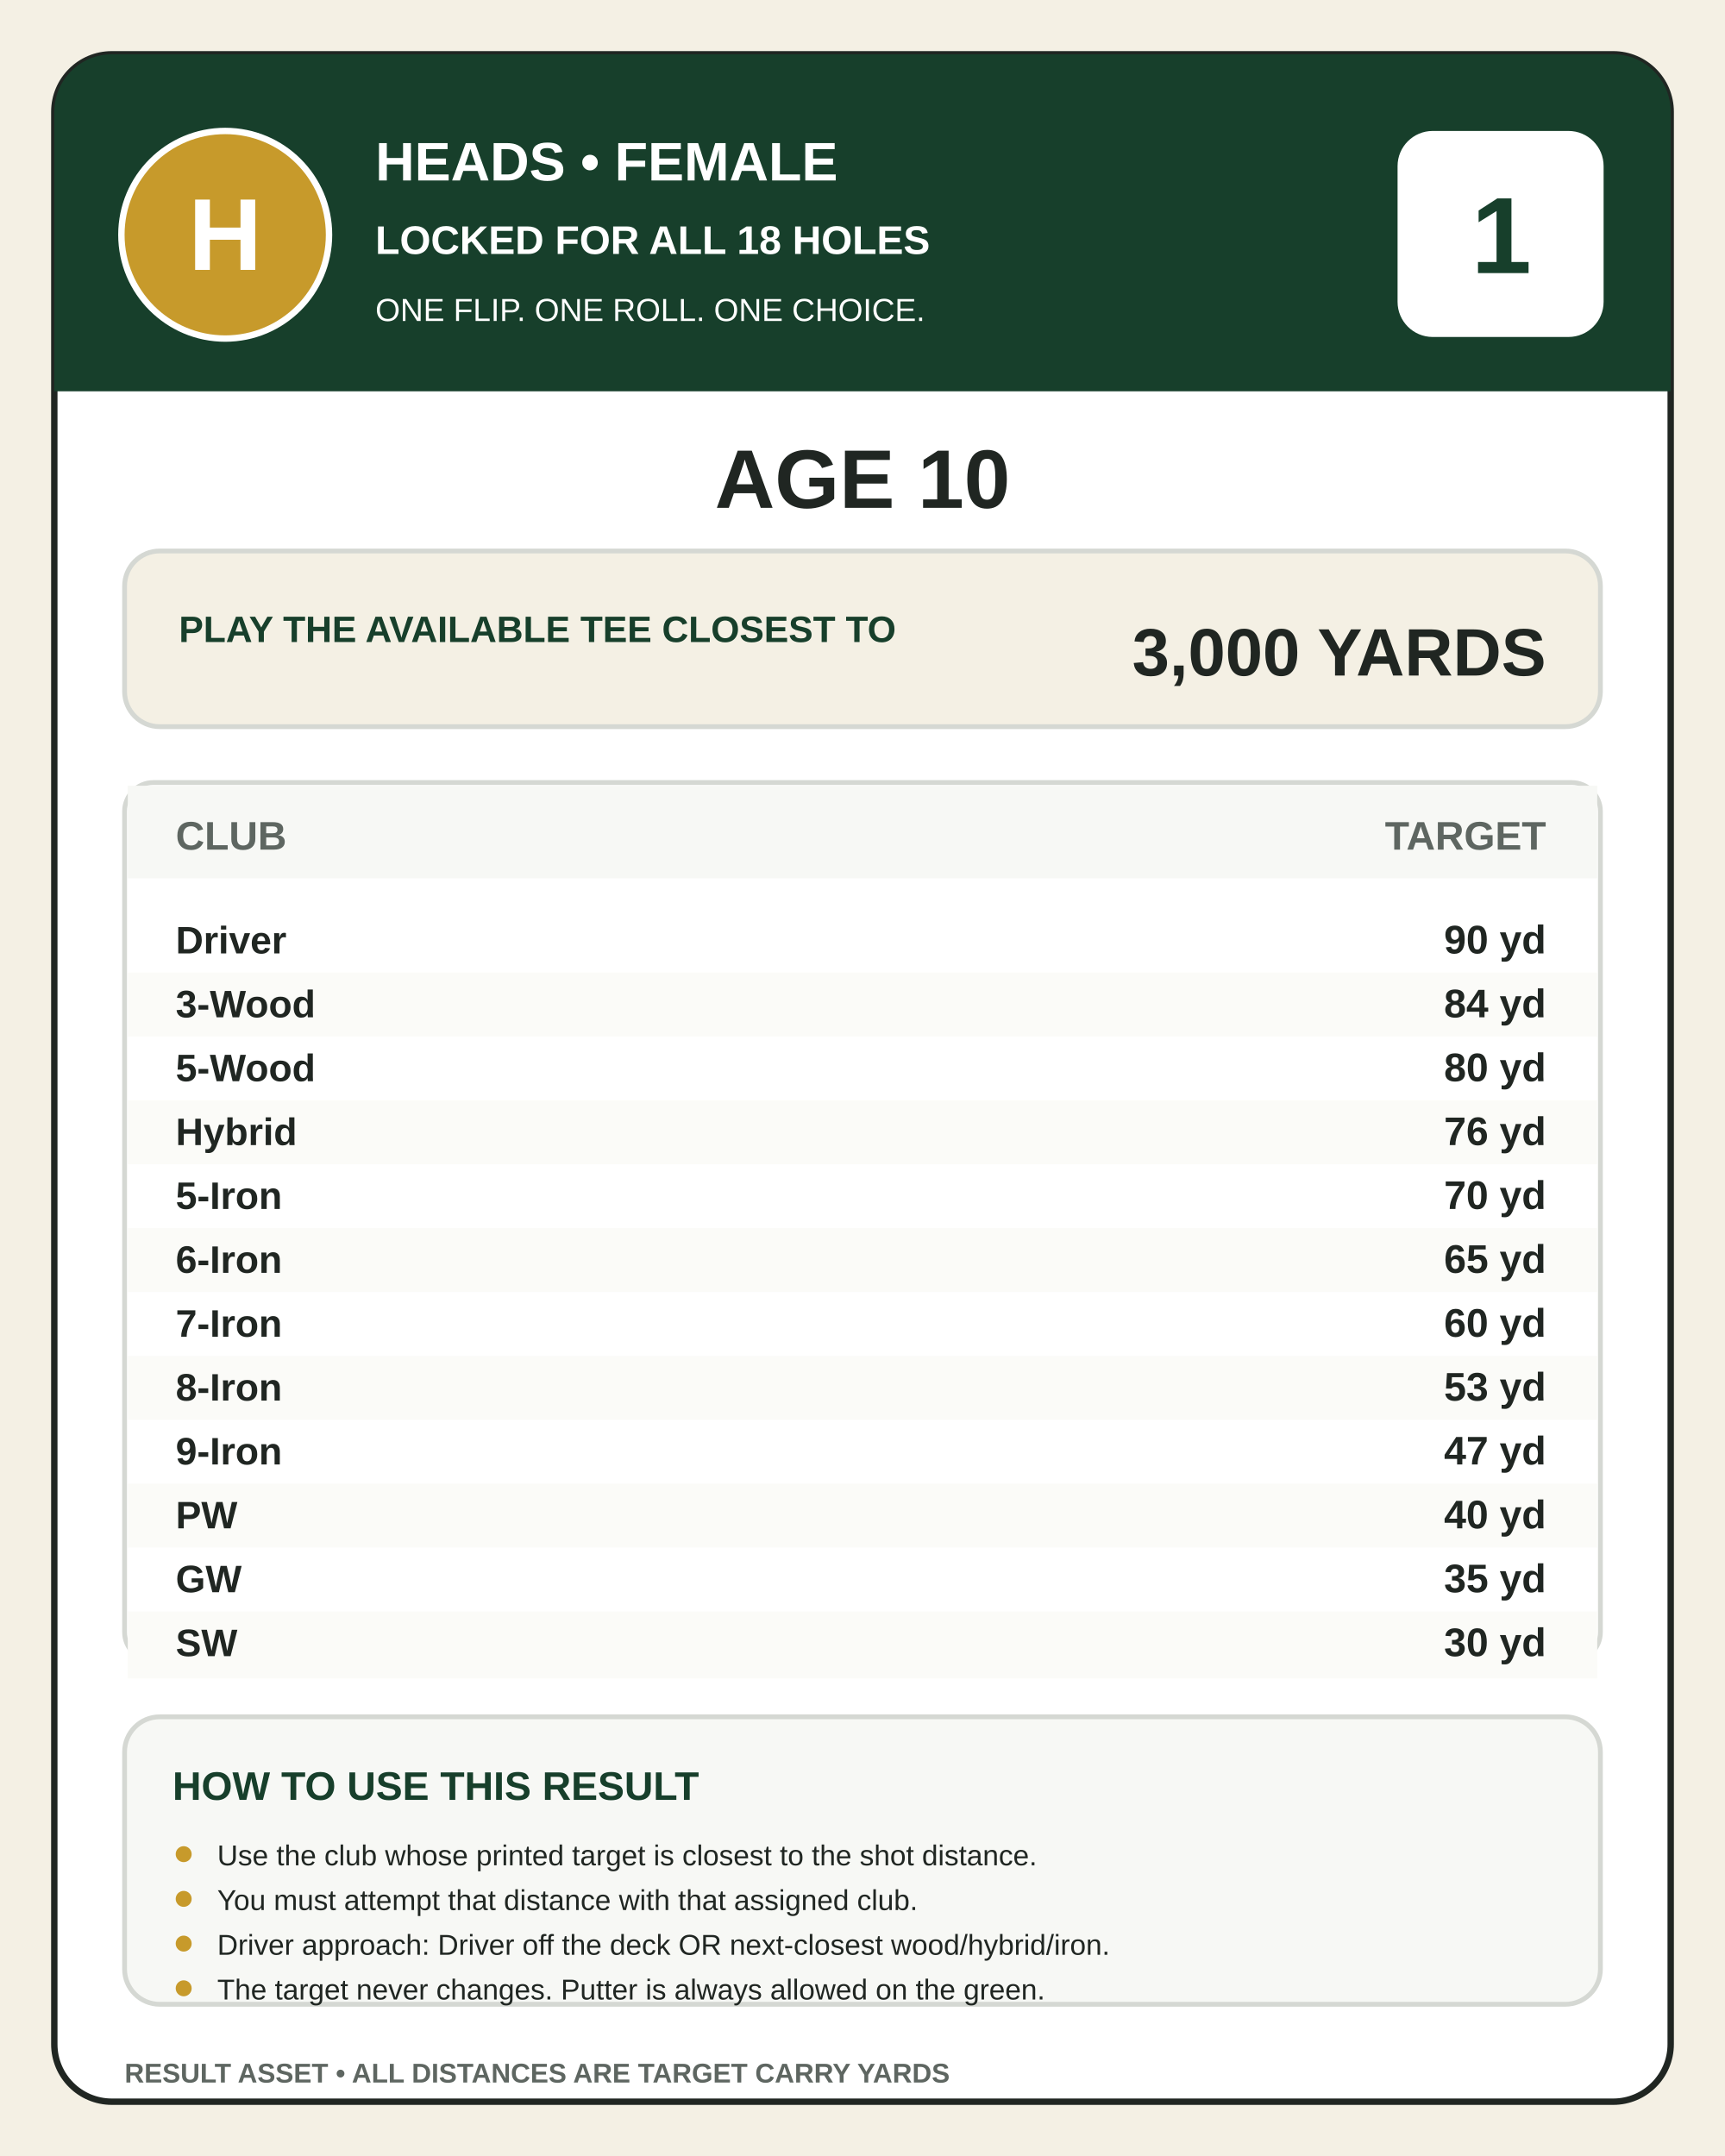
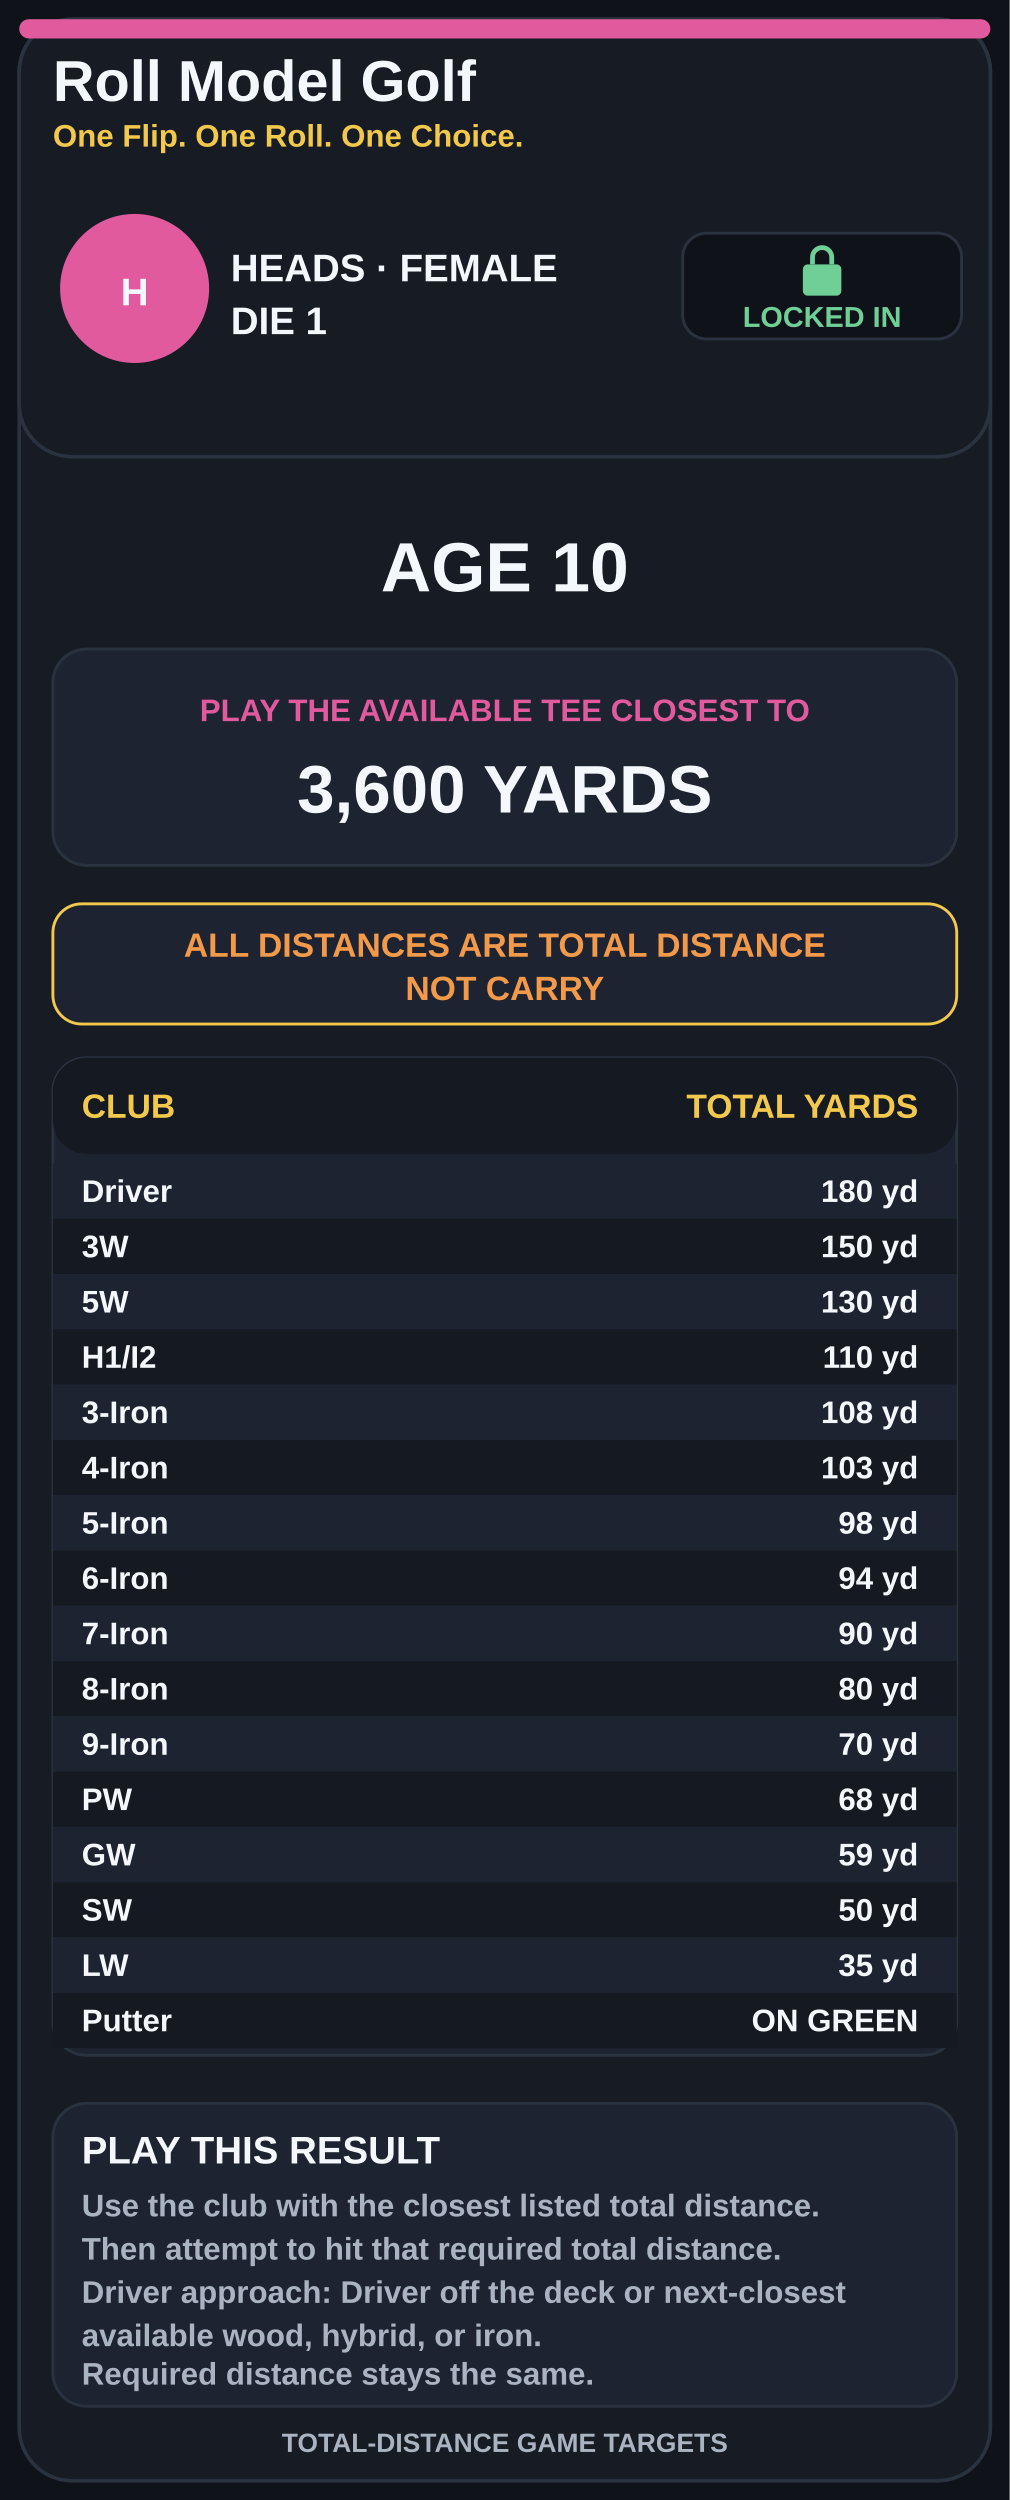
- <svg xmlns="http://www.w3.org/2000/svg" width="1080" height="1350" viewBox="0 0 1080 1350">
+ <svg xmlns="http://www.w3.org/2000/svg" viewBox="0 0 420 1040" preserveAspectRatio="xMidYMin meet" role="img" aria-labelledby="card-title card-description">
  <style>
- .title{font:700 52px Arial,sans-serif;fill:#202622}
- .header{font:700 34px Arial,sans-serif;fill:white}
- .sub{font:700 25px Arial,sans-serif;fill:white}
- .small{font:400 20px Arial,sans-serif;fill:white}
- .label{font:700 23px Arial,sans-serif;fill:#173F2B}
- .tee{font:700 42px Arial,sans-serif;fill:#202622}
- .tablehead{font:700 25px Arial,sans-serif;fill:#5E6661}
- .club{font:700 24px Arial,sans-serif;fill:#202622}
- .target{font:700 25px Arial,sans-serif;fill:#202622}
- .rulehead{font:700 25px Arial,sans-serif;fill:#173F2B}
- .rule{font:400 18px Arial,sans-serif;fill:#202622}
- .footer{font:700 17px Arial,sans-serif;fill:#5E6661}
- </style>
-   <rect width="1080" height="1350" fill="#F4F0E4" />
-   <rect x="34" y="34" rx="36" ry="36" width="1012" height="1282" fill="white" stroke="#202622" stroke-width="4" />
-   <path d="M70 34H1010A36 36 0 0 1 1046 70V245H34V70A36 36 0 0 1 70 34Z" fill="#173F2B" />
-   <circle cx="141" cy="147" r="65" fill="#C79A2B" stroke="white" stroke-width="4" />
-   <text x="141" y="169" text-anchor="middle" font-family="Arial" font-size="64" font-weight="700" fill="white">H</text>
-   <rect x="875" y="82" rx="22" ry="22" width="129" height="129" fill="white" />
-   <text x="940" y="171" text-anchor="middle" font-family="Arial" font-size="68" font-weight="700" fill="#173F2B">1</text>
-   <text x="235" y="113" class="header">HEADS • FEMALE</text>
-   <text x="235" y="159" class="sub">LOCKED FOR ALL 18 HOLES</text>
-   <text x="235" y="201" class="small">ONE FLIP. ONE ROLL. ONE CHOICE.</text>
-   <text x="540" y="318" text-anchor="middle" class="title">AGE 10</text>
-   <rect x="78" y="345" rx="22" ry="22" width="924" height="110" fill="#F4F0E4" stroke="#D5D8D3" stroke-width="3" />
-   <text x="112" y="402" class="label">PLAY THE AVAILABLE TEE CLOSEST TO</text>
-   <text x="968" y="423" text-anchor="end" class="tee">3,000 YARDS</text>
-   <rect x="78" y="490" rx="18" ry="18" width="924" height="550" fill="white" stroke="#D5D8D3" stroke-width="3" />
-   <rect x="80" y="492" width="920" height="58" fill="#F7F8F5" />
-   <text x="110" y="532" class="tablehead">CLUB</text>
-   <text x="968" y="532" text-anchor="end" class="tablehead">TARGET</text>
-   <rect x="80" y="569" width="920" height="42" fill="#FFFFFF" />
-   <text x="110" y="597" class="club">Driver</text>
-   <text x="968" y="597" class="target" text-anchor="end">90 yd</text>
-   <rect x="80" y="609" width="920" height="42" fill="#FBFBF8" />
-   <text x="110" y="637" class="club">3-Wood</text>
-   <text x="968" y="637" class="target" text-anchor="end">84 yd</text>
-   <rect x="80" y="649" width="920" height="42" fill="#FFFFFF" />
-   <text x="110" y="677" class="club">5-Wood</text>
-   <text x="968" y="677" class="target" text-anchor="end">80 yd</text>
-   <rect x="80" y="689" width="920" height="42" fill="#FBFBF8" />
-   <text x="110" y="717" class="club">Hybrid</text>
-   <text x="968" y="717" class="target" text-anchor="end">76 yd</text>
-   <rect x="80" y="729" width="920" height="42" fill="#FFFFFF" />
-   <text x="110" y="757" class="club">5-Iron</text>
-   <text x="968" y="757" class="target" text-anchor="end">70 yd</text>
-   <rect x="80" y="769" width="920" height="42" fill="#FBFBF8" />
-   <text x="110" y="797" class="club">6-Iron</text>
-   <text x="968" y="797" class="target" text-anchor="end">65 yd</text>
-   <rect x="80" y="809" width="920" height="42" fill="#FFFFFF" />
-   <text x="110" y="837" class="club">7-Iron</text>
-   <text x="968" y="837" class="target" text-anchor="end">60 yd</text>
-   <rect x="80" y="849" width="920" height="42" fill="#FBFBF8" />
-   <text x="110" y="877" class="club">8-Iron</text>
-   <text x="968" y="877" class="target" text-anchor="end">53 yd</text>
-   <rect x="80" y="889" width="920" height="42" fill="#FFFFFF" />
-   <text x="110" y="917" class="club">9-Iron</text>
-   <text x="968" y="917" class="target" text-anchor="end">47 yd</text>
-   <rect x="80" y="929" width="920" height="42" fill="#FBFBF8" />
-   <text x="110" y="957" class="club">PW</text>
-   <text x="968" y="957" class="target" text-anchor="end">40 yd</text>
-   <rect x="80" y="969" width="920" height="42" fill="#FFFFFF" />
-   <text x="110" y="997" class="club">GW</text>
-   <text x="968" y="997" class="target" text-anchor="end">35 yd</text>
-   <rect x="80" y="1009" width="920" height="42" fill="#FBFBF8" />
-   <text x="110" y="1037" class="club">SW</text>
-   <text x="968" y="1037" class="target" text-anchor="end">30 yd</text>
-   <rect x="78" y="1075" rx="22" ry="22" width="924" height="180" fill="#F7F8F5" stroke="#D5D8D3" stroke-width="3" />
-   <text x="108" y="1127" class="rulehead">HOW TO USE THIS RESULT</text>
-   <circle cx="115" cy="1161" r="5" fill="#C79A2B" />
-   <text x="136" y="1168" class="rule">Use the club whose printed target is closest to the shot distance.</text>
-   <circle cx="115" cy="1189" r="5" fill="#C79A2B" />
-   <text x="136" y="1196" class="rule">You must attempt that distance with that assigned club.</text>
-   <circle cx="115" cy="1217" r="5" fill="#C79A2B" />
-   <text x="136" y="1224" class="rule">Driver approach: Driver off the deck OR next-closest wood/hybrid/iron.</text>
-   <circle cx="115" cy="1245" r="5" fill="#C79A2B" />
-   <text x="136" y="1252" class="rule">The target never changes. Putter is always allowed on the green.</text>
-   <text x="78" y="1304" class="footer">RESULT ASSET • ALL DISTANCES ARE TARGET CARRY YARDS</text>
+     .bg { fill: #0F1218; }
+     .card { fill: #171B23; stroke: #2A3240; stroke-width: 1.5; vector-effect: non-scaling-stroke; }
+     .section { fill: #1D2330; stroke: #2A3240; stroke-width: 1.2; vector-effect: non-scaling-stroke; }
+     .notice { fill: #1D2330; stroke: #F2C94C; stroke-width: 1.2; vector-effect: non-scaling-stroke; }
+     .head { font-family: Arial, Helvetica, sans-serif; font-size: 24px; font-weight: 700; fill: #F4F7FB; }
+     .tag { font-family: Arial, Helvetica, sans-serif; font-size: 13px; font-weight: 700; fill: #F2C94C; }
+     .meta { font-family: Arial, Helvetica, sans-serif; font-size: 16px; font-weight: 700; fill: #F4F7FB; }
+     .locktext { font-family: Arial, Helvetica, sans-serif; font-size: 12px; font-weight: 700; fill: #6FCF97; }
+     .age { font-family: Arial, Helvetica, sans-serif; font-size: 29px; font-weight: 800; fill: #F4F7FB; }
+     .teelabel { font-family: Arial, Helvetica, sans-serif; font-size: 13px; font-weight: 700; fill: #E05A9D; }
+     .teevalue { font-family: Arial, Helvetica, sans-serif; font-size: 28px; font-weight: 800; fill: #F4F7FB; }
+     .noticecopy { font-family: Arial, Helvetica, sans-serif; font-size: 14px; font-weight: 700; fill: #F2994A; }
+     .th { font-family: Arial, Helvetica, sans-serif; font-size: 14px; font-weight: 700; fill: #F2C94C; }
+     .club { font-family: Arial, Helvetica, sans-serif; font-size: 13px; font-weight: 700; fill: #F4F7FB; }
+     .yards { font-family: Arial, Helvetica, sans-serif; font-size: 13px; font-weight: 800; fill: #F4F7FB; }
+     .rh { font-family: Arial, Helvetica, sans-serif; font-size: 16px; font-weight: 700; fill: #F4F7FB; }
+     .rt { font-family: Arial, Helvetica, sans-serif; font-size: 13px; font-weight: 700; fill: #AAB3C2; }
+     .foot { font-family: Arial, Helvetica, sans-serif; font-size: 11px; font-weight: 700; fill: #AAB3C2; }
+   </style>
+   <rect class="bg" x="0" y="0" width="420" height="1040" />
+   <rect class="card" x="8" y="8" width="404" height="1024" rx="22" />
+   <rect class="card" x="8" y="8" width="404" height="182" rx="22" />
+   <rect x="8" y="8" width="404" height="8" rx="4" fill="#E05A9D" />
+   <text x="22" y="42" class="head">Roll Model Golf</text>
+   <text x="22" y="61" class="tag">One Flip. One Roll. One Choice.</text>
+   <circle cx="56" cy="120" r="31" fill="#E05A9D" />
+   <text x="56" y="127" text-anchor="middle" class="meta" fill="#0F1218">H</text>
+   <text x="96" y="117" class="meta">HEADS · FEMALE</text>
+   <text x="96" y="139" class="meta">DIE 1</text>
+   <rect x="284" y="97" width="116" height="44" rx="10" fill="#0F1218" stroke="#2A3240" stroke-width="1.2" vector-effect="non-scaling-stroke" />
+   <g transform="translate(342 102)">
+     <rect x="-8" y="8" width="16" height="13" rx="2" fill="#6FCF97" />
+     <path d="M-4 8V5a4 4 0 0 1 8 0v3" fill="none" stroke="#6FCF97" stroke-width="2" vector-effect="non-scaling-stroke" />
+   </g>
+   <text x="342" y="136" text-anchor="middle" class="locktext">LOCKED IN</text>
+   <text x="210" y="246" text-anchor="middle" class="age">AGE 10</text>
+   <rect class="section" x="22" y="270" width="376" height="90" rx="14" />
+   <text x="210" y="300" text-anchor="middle" class="teelabel">PLAY THE AVAILABLE TEE CLOSEST TO</text>
+   <text x="210" y="338" text-anchor="middle" class="teevalue">3,600 YARDS</text>
+   <rect class="notice" x="22" y="376" width="376" height="50" rx="12" />
+   <text x="210" y="398" text-anchor="middle" class="noticecopy">ALL DISTANCES ARE TOTAL DISTANCE</text>
+   <text x="210" y="416" text-anchor="middle" class="noticecopy">NOT CARRY</text>
+   <rect class="section" x="22" y="440" width="376" height="415" rx="14" />
+   <rect x="22" y="440" width="376" height="40" rx="14" fill="#151922" />
+   <text x="34" y="465" class="th">CLUB</text>
+   <text x="382" y="465" class="th" text-anchor="end">TOTAL YARDS</text>
+   <rect x="22" y="484" width="376" height="23" fill="#1D2330" />
+   <text x="34" y="500" class="club">Driver</text>
+   <text x="382" y="500" class="yards" text-anchor="end">180 yd</text>
+   <rect x="22" y="507" width="376" height="23" fill="#151922" />
+   <text x="34" y="523" class="club">3W</text>
+   <text x="382" y="523" class="yards" text-anchor="end">150 yd</text>
+   <rect x="22" y="530" width="376" height="23" fill="#1D2330" />
+   <text x="34" y="546" class="club">5W</text>
+   <text x="382" y="546" class="yards" text-anchor="end">130 yd</text>
+   <rect x="22" y="553" width="376" height="23" fill="#151922" />
+   <text x="34" y="569" class="club">H1/I2</text>
+   <text x="382" y="569" class="yards" text-anchor="end">110 yd</text>
+   <rect x="22" y="576" width="376" height="23" fill="#1D2330" />
+   <text x="34" y="592" class="club">3-Iron</text>
+   <text x="382" y="592" class="yards" text-anchor="end">108 yd</text>
+   <rect x="22" y="599" width="376" height="23" fill="#151922" />
+   <text x="34" y="615" class="club">4-Iron</text>
+   <text x="382" y="615" class="yards" text-anchor="end">103 yd</text>
+   <rect x="22" y="622" width="376" height="23" fill="#1D2330" />
+   <text x="34" y="638" class="club">5-Iron</text>
+   <text x="382" y="638" class="yards" text-anchor="end">98 yd</text>
+   <rect x="22" y="645" width="376" height="23" fill="#151922" />
+   <text x="34" y="661" class="club">6-Iron</text>
+   <text x="382" y="661" class="yards" text-anchor="end">94 yd</text>
+   <rect x="22" y="668" width="376" height="23" fill="#1D2330" />
+   <text x="34" y="684" class="club">7-Iron</text>
+   <text x="382" y="684" class="yards" text-anchor="end">90 yd</text>
+   <rect x="22" y="691" width="376" height="23" fill="#151922" />
+   <text x="34" y="707" class="club">8-Iron</text>
+   <text x="382" y="707" class="yards" text-anchor="end">80 yd</text>
+   <rect x="22" y="714" width="376" height="23" fill="#1D2330" />
+   <text x="34" y="730" class="club">9-Iron</text>
+   <text x="382" y="730" class="yards" text-anchor="end">70 yd</text>
+   <rect x="22" y="737" width="376" height="23" fill="#151922" />
+   <text x="34" y="753" class="club">PW</text>
+   <text x="382" y="753" class="yards" text-anchor="end">68 yd</text>
+   <rect x="22" y="760" width="376" height="23" fill="#1D2330" />
+   <text x="34" y="776" class="club">GW</text>
+   <text x="382" y="776" class="yards" text-anchor="end">59 yd</text>
+   <rect x="22" y="783" width="376" height="23" fill="#151922" />
+   <text x="34" y="799" class="club">SW</text>
+   <text x="382" y="799" class="yards" text-anchor="end">50 yd</text>
+   <rect x="22" y="806" width="376" height="23" fill="#1D2330" />
+   <text x="34" y="822" class="club">LW</text>
+   <text x="382" y="822" class="yards" text-anchor="end">35 yd</text>
+   <rect x="22" y="829" width="376" height="23" fill="#151922" />
+   <text x="34" y="845" class="club">Putter</text>
+   <text x="382" y="845" class="yards" text-anchor="end">ON GREEN</text>
+   <rect class="section" x="22" y="875" width="376" height="126" rx="14" />
+   <text x="34" y="900" class="rh">PLAY THIS RESULT</text>
+   <text x="34" y="922" class="rt">Use the club with the closest listed total distance.</text>
+   <text x="34" y="940" class="rt">Then attempt to hit that required total distance.</text>
+   <text x="34" y="958" class="rt">Driver approach: Driver off the deck or next-closest</text>
+   <text x="34" y="976" class="rt">available wood, hybrid, or iron.</text>
+   <text x="34" y="992" class="rt">Required distance stays the same.</text>
+   <text x="210" y="1020" text-anchor="middle" class="foot">TOTAL-DISTANCE GAME TARGETS</text>
</svg>
